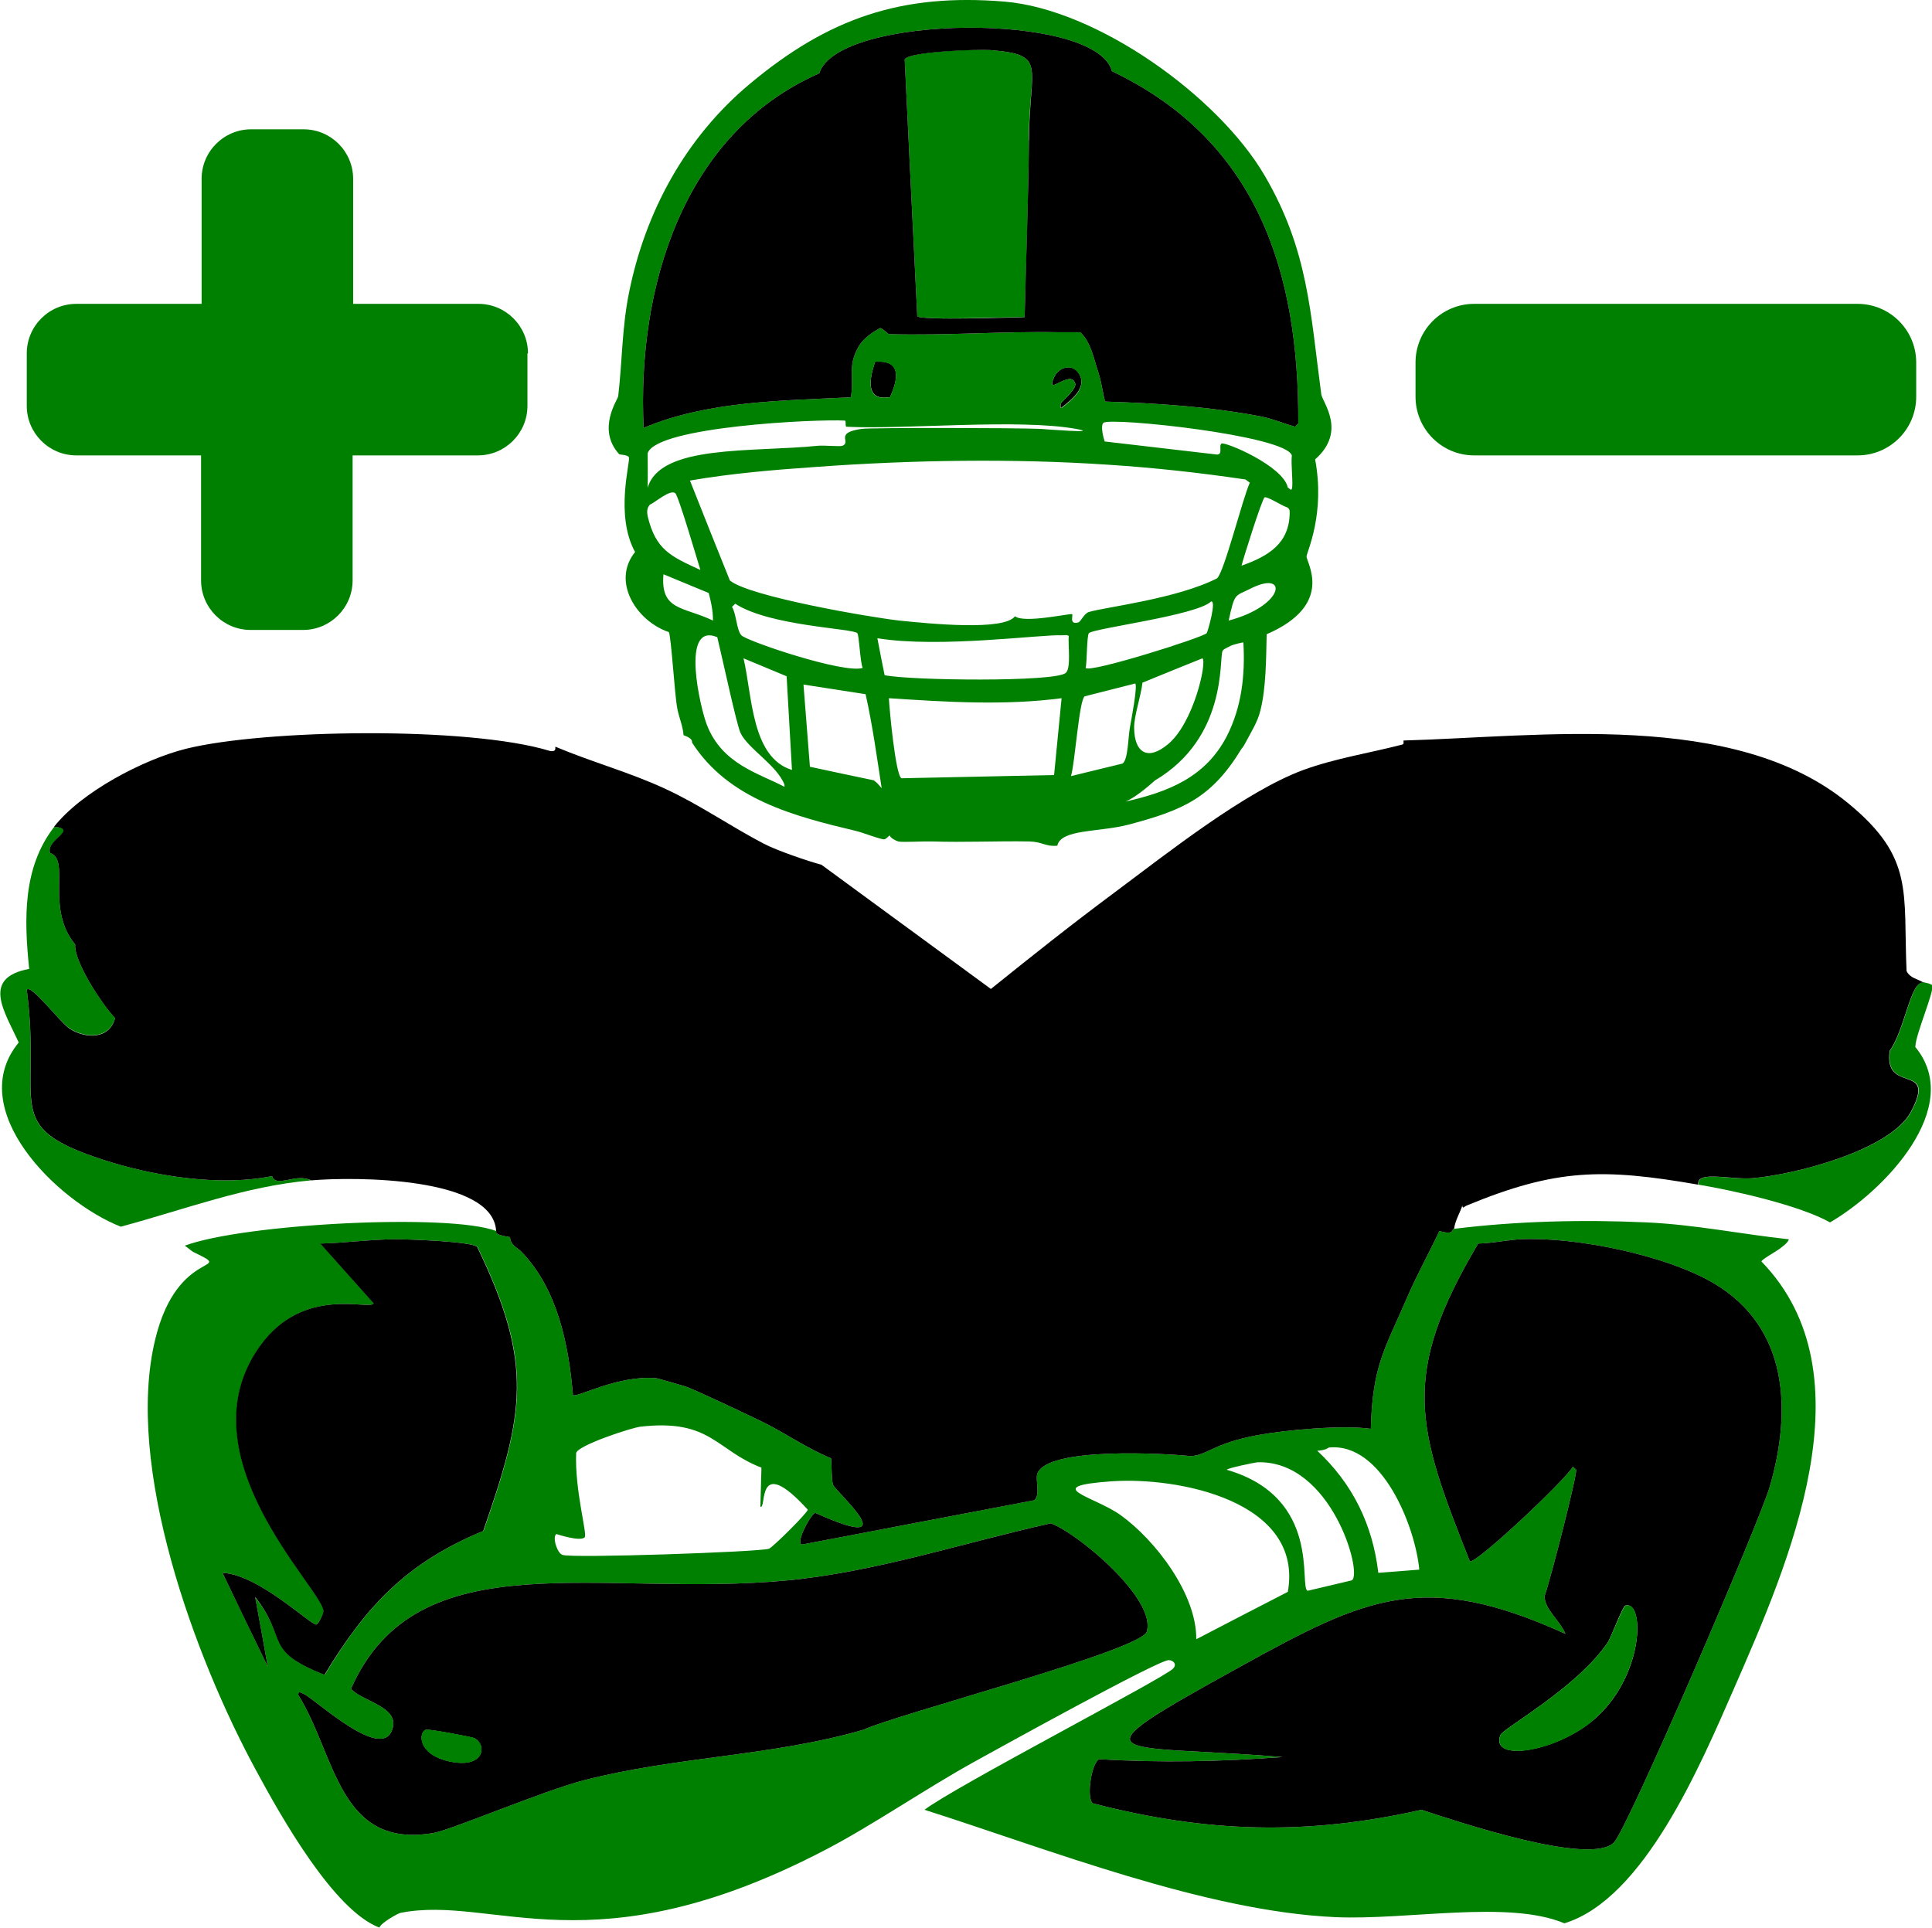
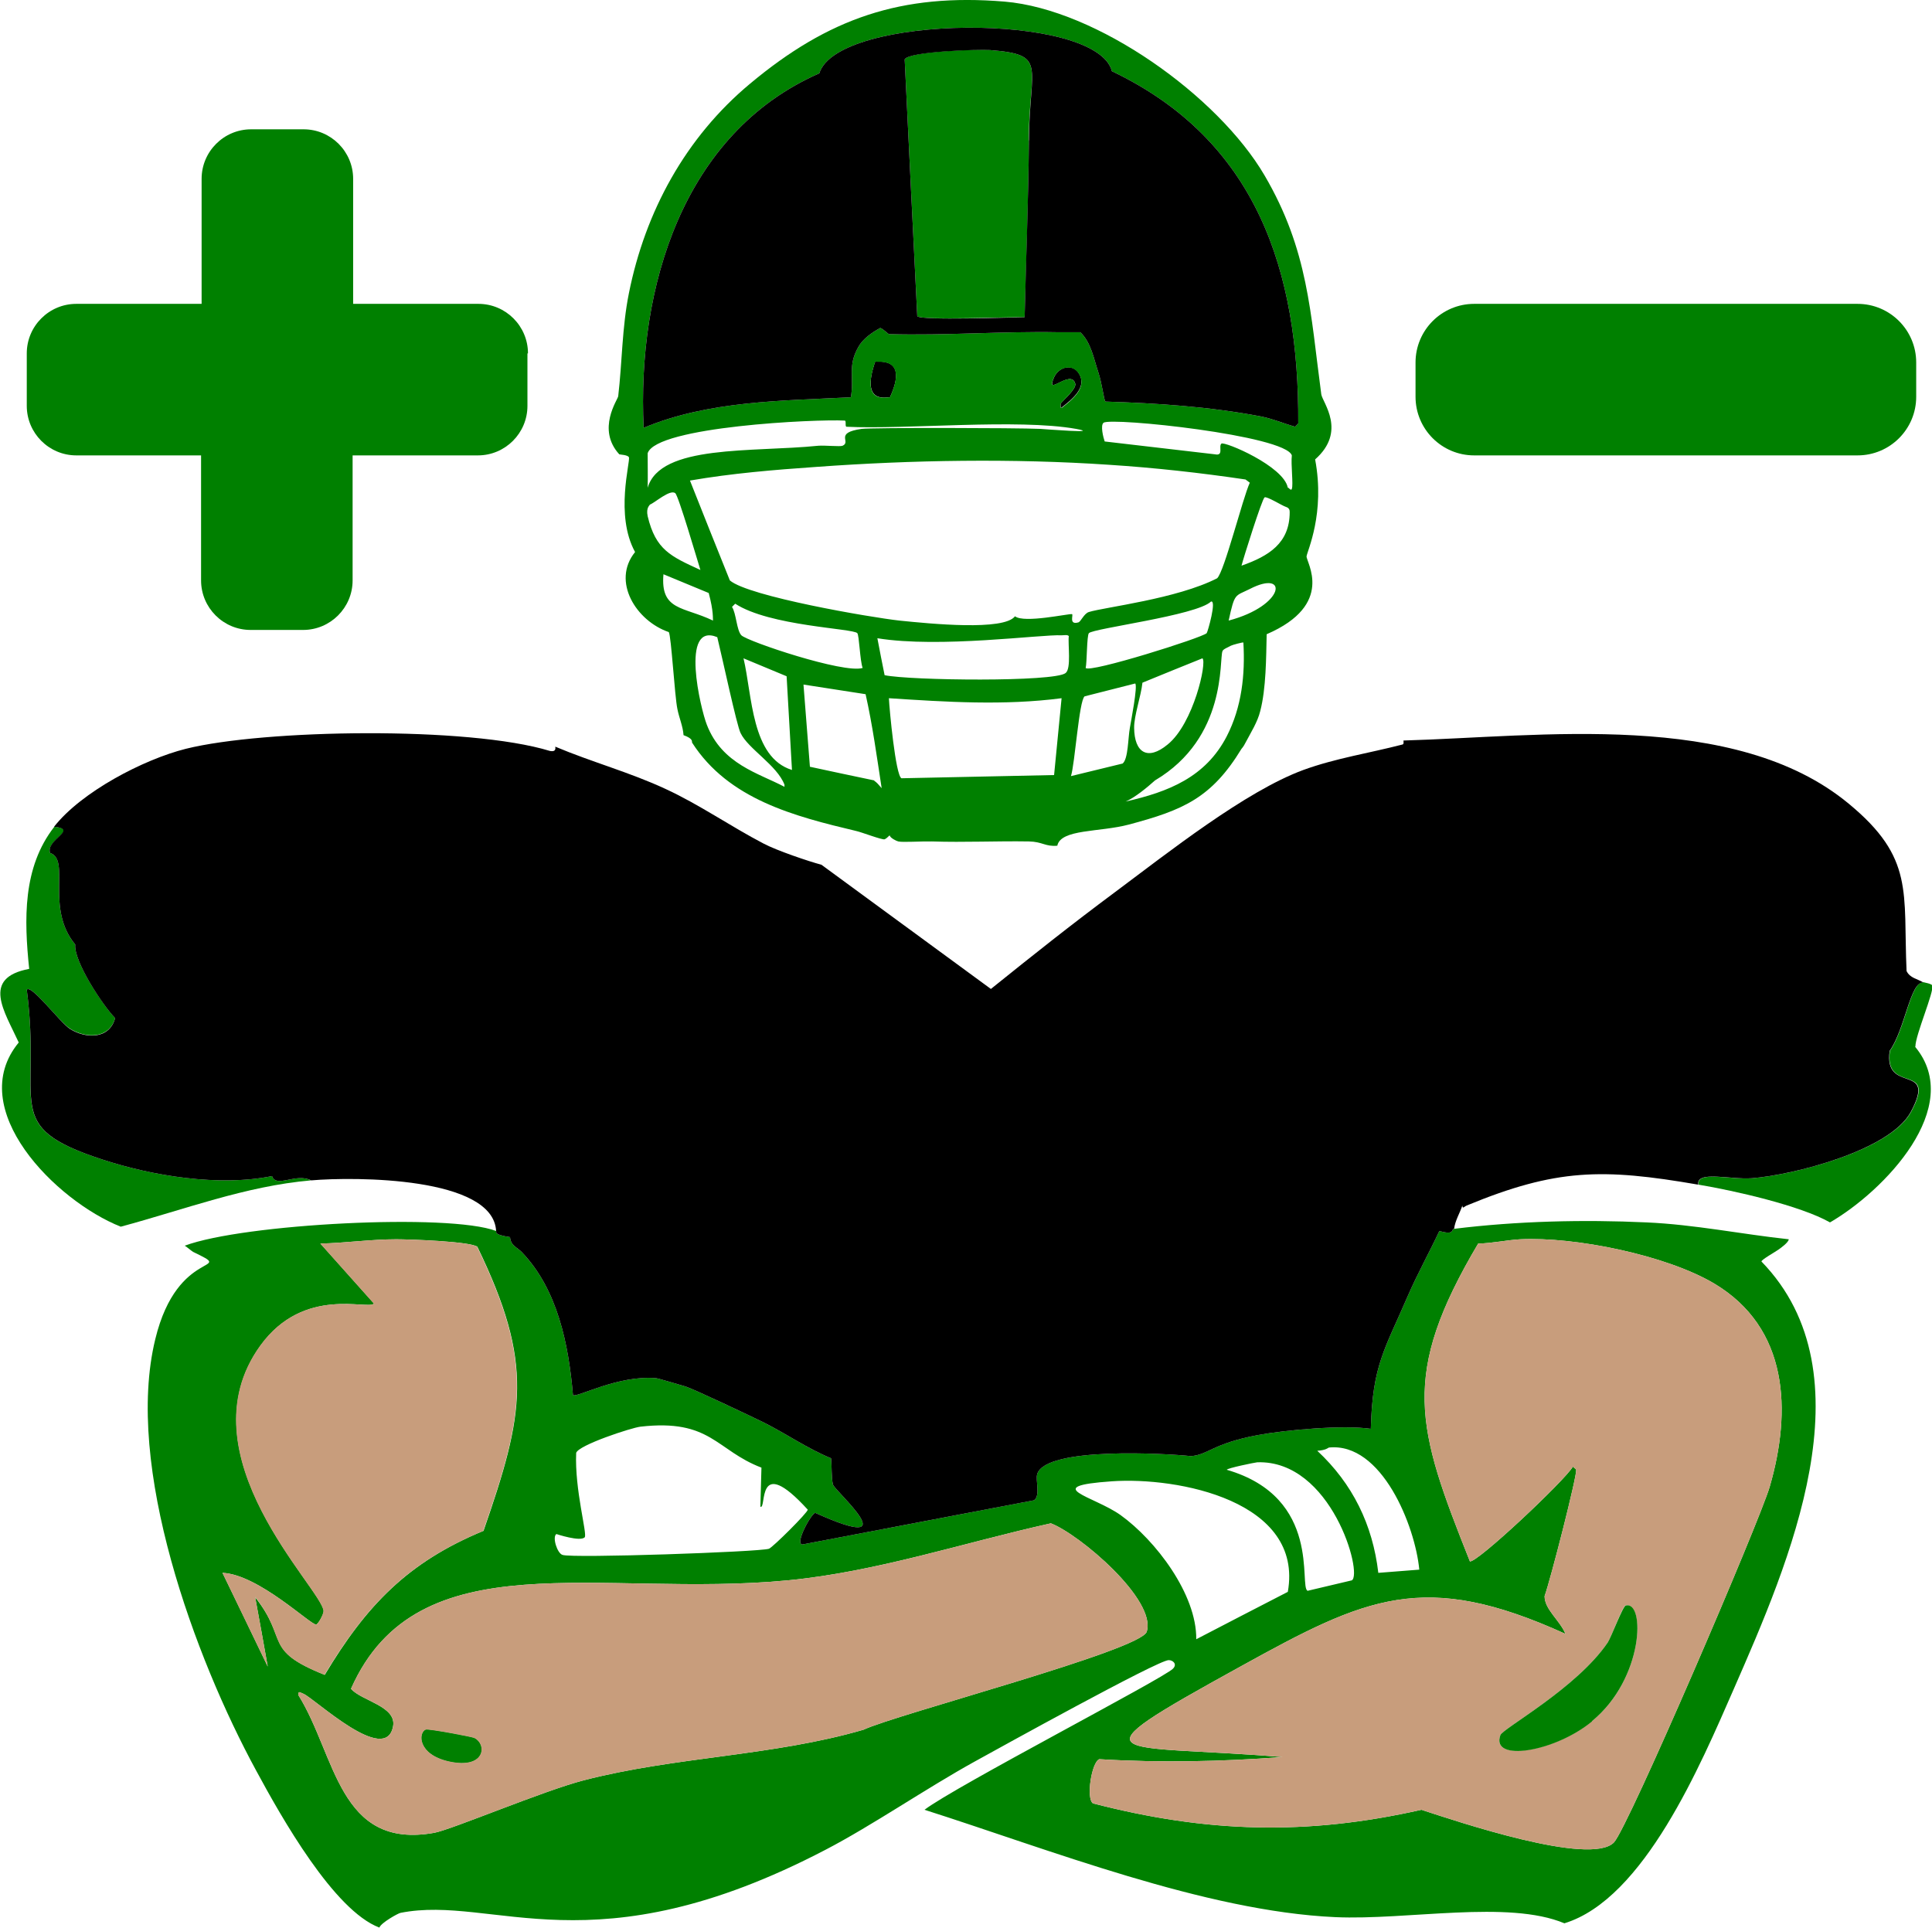
<svg xmlns="http://www.w3.org/2000/svg" id="Icon-Add-Drop" viewBox="0 0 72.16 72">
  <defs>
    <style>
      svg {
        color: green;
      }
    </style>
  </defs>
  <g id="Player">
    <path id="Right_Shoulder" fill="currentColor" d="m11.62,44.09c-2.45.21-4.76,1.1-7.11,1.73-2.42-.96-5.86-4.4-3.81-6.88-.53-1.16-1.41-2.41.39-2.75-.19-1.84-.25-3.79.94-5.31.93.1-.32.48-.16.98.78.24-.19,2.06.94,3.42-.06.62,1.01,2.24,1.49,2.75-.22.78-1.09.77-1.69.39-.38-.24-1.47-1.69-1.61-1.45.57,4.33-.99,5.09,2.79,6.33,1.91.63,4.4,1.03,6.37.63.16.46.89-.13,1.45.16Z" />
    <path id="Left_Shoulder" fill="currentColor" d="m71.53,39.1c1.87,2.25-1.16,5.39-3.18,6.56-1.11-.63-3.59-1.19-4.91-1.41-.08-.54,1.21-.17,2-.24,1.54-.12,5.17-1.04,5.94-2.48,1.01-1.88-1.03-.62-.79-2.28.58-.83.77-2.62,1.26-2.56.02.01.29.05.32.12.08.22-.63,1.85-.63,2.28Z" />
    <path id="Arms_Outline" fill="currentColor" d="m17.71,64.92c-.08-.04-1.72-.35-1.81-.31-.27.11-.3.92.87,1.18,1.36.3,1.42-.64.94-.87Zm0,0c-.08-.04-1.72-.35-1.81-.31-.27.11-.3.92.87,1.18,1.36.3,1.42-.64.94-.87Zm0,0c-.08-.04-1.72-.35-1.81-.31-.27.11-.3.92.87,1.18,1.36.3,1.42-.64.94-.87Zm0,0c-.08-.04-1.72-.35-1.81-.31-.27.11-.3.92.87,1.18,1.36.3,1.42-.64.94-.87Zm0,0c-.08-.04-1.72-.35-1.81-.31-.27.11-.3.92.87,1.18,1.36.3,1.42-.64.94-.87Zm0,0c-.08-.04-1.72-.35-1.81-.31-.27.11-.3.92.87,1.18,1.36.3,1.42-.64.94-.87Zm0,0c-.08-.04-1.72-.35-1.81-.31-.27.11-.3.92.87,1.18,1.36.3,1.42-.64.94-.87Zm0,0c-.08-.04-1.72-.35-1.81-.31-.27.11-.3.92.87,1.18,1.36.3,1.42-.64.94-.87Zm48.08-17.8c0-.07.52-.36.63-.44.1-.07.38-.27.39-.39-1.77-.19-3.51-.55-5.31-.63-2.36-.11-4.85-.05-7.19.24-.12.01.04.25-.55.08-.34.73-.82,1.6-1.18,2.43-.85,1.98-1.32,2.57-1.38,4.96-1.04-.15-3.16.04-4.2.23-1.72.32-1.86.74-2.52.79-.91-.1-5.42-.36-5.74.67-.07.23.13.81-.12.98q-4.32.82-8.65,1.65c-.3-.01.33-1.16.48-1.18,3.51,1.58.74-.8.66-1.06-.06-.24-.04-.7-.07-.98-.88-.36-1.68-.92-2.52-1.34-.49-.24-2.6-1.24-2.91-1.34-.18-.05-1.04-.31-1.1-.31-1.42-.13-2.97.74-3.11.63-.16-1.88-.57-3.95-1.92-5.35-.17-.17-.41-.24-.43-.55-.68-.1-.48-.22-.52-.23-1.76-.67-9.44-.27-11.63.55.02,0,.27.21.31.23,1.67.81-.57-.21-1.41,3.26-1.16,4.75,1.48,11.91,3.77,16.12.94,1.74,2.9,5.22,4.6,5.86.06-.18.71-.54.79-.55,3.48-.69,7.17,2.19,15.88-2.36,1.73-.9,3.75-2.29,5.58-3.3.87-.48,6.83-3.78,7.23-3.78.16,0,.33.15.16.32-.38.38-8.14,4.4-9.28,5.27,4.65,1.48,10.48,3.79,15.34,4.01,2.71.12,6.46-.65,8.56.23,2.98-.91,5.09-5.93,6.33-8.76,2.05-4.69,5.14-11.73,1.03-15.96Zm-16.16,6.95c1.98-.21,3.23,2.94,3.38,4.56q-.77.06-1.53.12c-.21-1.8-.96-3.33-2.28-4.56.32-.02.41-.11.43-.12Zm-2.67.55c2.77-.09,3.95,4.17,3.53,4.41q-.82.19-1.65.39c-.34-.13.56-3.48-3.02-4.52.01-.06,1.04-.27,1.14-.28Zm-26.18,2.68s.9.3,1.06.12c.1-.13-.38-1.78-.32-3.15.08-.29,2.06-.94,2.4-.98,2.63-.3,2.82.88,4.52,1.53q-.02.73-.04,1.46c.25.12-.19-2.04,1.77.11,0,.11-1.31,1.41-1.45,1.46-.37.12-7.34.36-7.71.23-.2-.06-.39-.67-.23-.78Zm-10.78,4.95q-.84-1.75-1.69-3.5c1.35.06,3.3,1.96,3.5,1.93.08-.02.29-.4.28-.51-.07-.84-5.32-5.82-2.36-9.91,1.63-2.25,4.04-1.31,4.24-1.57l-2-2.24c.93-.02,1.9-.16,2.83-.16.5,0,2.77.08,3.03.28,2.12,4.38,1.76,6.2.23,10.61-2.83,1.17-4.38,2.79-5.93,5.38-2.33-.93-1.33-1.3-2.6-2.9q.24,1.29.47,2.59Zm32.83-1.3c-.23.7-9.34,3.08-10.58,3.66-3.4.99-7.02,1-10.45,1.89-1.48.38-4.93,1.84-5.58,1.96-3.58.64-3.67-2.9-5.08-5.15.01-.15.03-.11.2-.04.44.2,3.06,2.68,3.34,1.22.15-.76-1.19-.96-1.57-1.41,2.49-5.63,9.33-3.38,16.31-4.05,3.33-.32,6.58-1.41,9.83-2.13,1.07.41,3.96,2.86,3.58,4.05Zm-.98-4.36c-1-.71-3.03-1.07-.32-1.26,2.46-.17,7.17.73,6.57,4.13q-1.71.88-3.42,1.77c.02-1.68-1.52-3.7-2.83-4.64Zm18.43,12.23c-.88.9-5.9-.8-7.19-1.22-4.29.97-8.02.86-12.27-.24-.26-.19-.05-1.54.24-1.65,2.28.14,4.56.09,6.84-.08-6.33-.52-8.12.23-1.57-3.38,4.69-2.59,6.84-3.63,12.14-1.22-.21-.51-.78-.91-.78-1.41.22-.61,1.21-4.48,1.18-4.72,0-.03-.09-.07-.12-.12-.31.53-3.61,3.63-3.85,3.54-2-5.02-2.61-6.94.31-11.87.52-.01,1.06-.13,1.57-.16,2.05-.1,5.45.59,7.24,1.65,2.79,1.66,2.9,4.76,2.08,7.59-.38,1.3-5.29,12.74-5.82,13.29Zm-42.57-3.9c-.08-.04-1.72-.35-1.81-.31-.27.11-.3.92.87,1.18,1.36.3,1.42-.64.94-.87Zm0,0c-.08-.04-1.72-.35-1.81-.31-.27.11-.3.92.87,1.18,1.36.3,1.42-.64.94-.87Zm0,0c-.08-.04-1.72-.35-1.81-.31-.27.11-.3.92.87,1.18,1.36.3,1.42-.64.94-.87Zm0,0c-.08-.04-1.72-.35-1.81-.31-.27.11-.3.92.87,1.18,1.36.3,1.42-.64.94-.87Zm0,0c-.08-.04-1.72-.35-1.81-.31-.27.11-.3.92.87,1.18,1.36.3,1.42-.64.94-.87Zm0,0c-.08-.04-1.72-.35-1.81-.31-.27.11-.3.92.87,1.18,1.36.3,1.42-.64.94-.87Zm0,0c-.08-.04-1.72-.35-1.81-.31-.27.11-.3.92.87,1.18,1.36.3,1.42-.64.94-.87Z" />
-     <path id="Right_Upper_Arm" d="m18.06,57.18c-2.84,1.17-4.38,2.79-5.94,5.38-2.33-.93-1.33-1.3-2.59-2.91q.24,1.3.47,2.6-.85-1.75-1.69-3.5c1.35.06,3.3,1.96,3.5,1.93.08-.01.28-.4.27-.51-.07-.84-5.32-5.82-2.36-9.91,1.63-2.25,4.04-1.31,4.24-1.57q-1-1.12-2-2.24c.93-.02,1.9-.16,2.83-.16.5,0,2.77.08,3.03.28,2.12,4.38,1.76,6.21.23,10.61Z" />
-     <path id="Left_Arm" d="m64.02,47.94c-1.79-1.06-5.19-1.75-7.24-1.65-.51.03-1.05.15-1.57.16-2.92,4.93-2.31,6.85-.31,11.87.24.09,3.54-3.01,3.85-3.54.03.05.11.09.12.12.03.24-.96,4.11-1.18,4.72,0,.5.57.9.78,1.41-5.3-2.41-7.45-1.37-12.14,1.22-6.55,3.61-4.76,2.86,1.57,3.38-2.28.17-4.56.22-6.84.08-.29.11-.5,1.46-.24,1.65,4.25,1.1,7.98,1.21,12.27.24,1.29.42,6.31,2.12,7.19,1.22.53-.55,5.44-11.99,5.82-13.29.82-2.83.71-5.93-2.08-7.59Zm-4.56,16.35c-1.38,1.14-3.81,1.54-3.42.52.09-.25,2.85-1.75,4.01-3.46.13-.2.55-1.35.66-1.38.74-.19.7,2.72-1.25,4.32Z" />
+     <path id="Right_Upper_Arm" fill="#C89D7C" d="m18.06,57.18c-2.84,1.17-4.38,2.79-5.94,5.38-2.33-.93-1.33-1.3-2.59-2.91q.24,1.3.47,2.6-.85-1.75-1.69-3.5c1.35.06,3.3,1.96,3.5,1.93.08-.01.28-.4.27-.51-.07-.84-5.32-5.82-2.36-9.91,1.63-2.25,4.04-1.31,4.24-1.57q-1-1.12-2-2.24c.93-.02,1.9-.16,2.83-.16.5,0,2.77.08,3.03.28,2.12,4.38,1.76,6.21.23,10.61Z" />
+     <path id="Left_Arm" fill="#C89D7C" d="m64.02,47.94c-1.79-1.06-5.19-1.75-7.24-1.65-.51.03-1.05.15-1.57.16-2.92,4.93-2.31,6.85-.31,11.87.24.09,3.54-3.01,3.85-3.54.03.05.11.09.12.12.03.24-.96,4.11-1.18,4.72,0,.5.57.9.78,1.41-5.3-2.41-7.45-1.37-12.14,1.22-6.55,3.61-4.76,2.86,1.57,3.38-2.28.17-4.56.22-6.84.08-.29.11-.5,1.46-.24,1.65,4.25,1.1,7.98,1.21,12.27.24,1.29.42,6.31,2.12,7.19,1.22.53-.55,5.44-11.99,5.82-13.29.82-2.83.71-5.93-2.08-7.59Zm-4.56,16.35c-1.38,1.14-3.81,1.54-3.42.52.09-.25,2.85-1.75,4.01-3.46.13-.2.55-1.35.66-1.38.74-.19.7,2.72-1.25,4.32Z" />
    <path id="Left_Elbow" fill="currentColor" d="m59.46,64.3c-1.38,1.14-3.8,1.54-3.42.51.09-.25,2.85-1.75,4.01-3.46.13-.2.56-1.35.67-1.38.73-.19.69,2.72-1.26,4.32Z" />
-     <path id="Right_Arm" d="m39.25,56.9c-3.25.72-6.5,1.81-9.83,2.13-6.98.67-13.82-1.58-16.31,4.05.38.45,1.72.65,1.57,1.41-.28,1.46-2.9-1.02-3.34-1.22-.17-.07-.19-.11-.2.04,1.41,2.25,1.5,5.79,5.08,5.15.65-.12,4.1-1.58,5.58-1.96,3.43-.89,7.05-.9,10.45-1.89,1.24-.58,10.35-2.96,10.58-3.66.38-1.19-2.51-3.64-3.58-4.05Zm-22.48,8.89c-1.17-.26-1.14-1.07-.87-1.18.09-.04,1.73.27,1.81.31.48.23.42,1.17-.94.87Z" />
+     <path id="Right_Arm" fill="#C89D7C" d="m39.25,56.9c-3.25.72-6.5,1.81-9.83,2.13-6.98.67-13.82-1.58-16.31,4.05.38.45,1.72.65,1.57,1.41-.28,1.46-2.9-1.02-3.34-1.22-.17-.07-.19-.11-.2.04,1.41,2.25,1.5,5.79,5.08,5.15.65-.12,4.1-1.58,5.58-1.96,3.43-.89,7.05-.9,10.45-1.89,1.24-.58,10.35-2.96,10.58-3.66.38-1.19-2.51-3.64-3.58-4.05Zm-22.48,8.89c-1.17-.26-1.14-1.07-.87-1.18.09-.04,1.73.27,1.81.31.48.23.42,1.17-.94.87Z" />
    <path id="Right_Elbow" fill="currentColor" d="m16.77,65.79c-1.17-.26-1.14-1.06-.87-1.18.09-.04,1.73.27,1.81.31.48.23.42,1.17-.94.87Z" />
    <path id="Jersey" d="m71.84,36.7c-.22-.14-.5-.16-.63-.43-.13-2.95.3-4.22-2.16-6.25-4.25-3.52-11.54-2.5-16.63-2.36,0,.05.02.14-.04.15-1.23.32-2.49.51-3.7.95-2.17.8-5.07,3.1-7.03,4.56-1.68,1.25-3.01,2.31-4.64,3.62q-3.16-2.32-6.33-4.64c-.46-.12-1.67-.53-2.16-.79-1.21-.63-2.42-1.47-3.66-2.04-1.33-.62-2.77-1.01-4.12-1.58-.01.01.07.21-.2.16-3.04-.93-10.67-.81-13.6-.08-1.59.4-3.9,1.61-4.92,2.91.93.1-.32.48-.15.98.78.25-.19,2.06.94,3.42-.06.62,1.01,2.25,1.49,2.75-.21.79-1.09.78-1.69.4-.37-.24-1.46-1.69-1.61-1.46.57,4.33-.98,5.09,2.79,6.33,1.91.63,4.4,1.03,6.37.63.16.46.89-.13,1.46.16,1.63-.14,6.8-.14,6.91,1.89.04.01-.16.13.52.23.02.31.26.38.43.55,1.35,1.4,1.76,3.47,1.92,5.35.14.11,1.69-.76,3.11-.63.06,0,.92.26,1.1.31.31.1,2.42,1.1,2.91,1.34.84.42,1.64.98,2.52,1.34.03.28.01.74.07.98.08.26,2.85,2.64-.66,1.06-.15.02-.78,1.17-.48,1.18q4.33-.83,8.65-1.65c.25-.17.05-.75.12-.98.32-1.03,4.83-.77,5.74-.67.66-.05.8-.47,2.52-.79,1.04-.19,3.16-.38,4.2-.23.06-2.39.53-2.98,1.38-4.96.36-.83.84-1.7,1.18-2.43.59.17.43-.07.55-.08.04-.31.21-.58.31-.87.01.14.05.05.16,0,3.34-1.38,5.07-1.4,8.65-.78-.08-.54,1.21-.18,2-.24,1.55-.12,5.17-1.04,5.94-2.48,1-1.87-1.03-.62-.79-2.28.58-.82.77-2.61,1.26-2.55Z" />
    <path id="Right_Dot" d="m33.24,14.84c-.09-.02-1.12.3-.55-1.34.09.04,1.26-.21.55,1.34Z" />
    <path id="Left_Dot" d="m39.65,15.24c-.06,0-.03-.16-.04-.16.12-.15.6-.56.55-.75-.16-.57-1.14.54-.79-.24.18-.4.71-.53.94-.12.3.52-.3.97-.67,1.26Z" />
    <path id="Helmet_Stripe" fill="currentColor" d="m38.43,5.25c-.02,2.21-.1,4.4-.16,6.6-.46-.02-3.89.13-4.01-.04q-.24-4.79-.47-9.59c.15-.31,2.78-.39,3.18-.35,2.17.17,1.48.55,1.45,3.38Z" />
    <path id="Facemask" fill="currentColor" d="m49.12,17.16c1.19-1.05.28-2.12.23-2.43-.41-3.05-.48-5.38-2.12-8.18C45.49,3.58,40.97.35,37.52.06c-3.85-.32-6.58.62-9.51,3.07-2.4,2-3.91,4.77-4.52,7.82-.26,1.29-.25,2.57-.4,3.85-.01.12-.82,1.23.04,2.17.02.01.32.02.36.11.06.17-.53,2.16.23,3.54-.89,1.1.05,2.58,1.26,2.99.09.14.22,2.4.32,2.87.06.32.21.65.23.98.39.14.3.25.32.28,1.36,2.12,3.82,2.75,6.13,3.3.19.04.97.34,1.06.31.05-.02.12-.08.19-.15,0,.01,0,.02.01.03.04.08.23.18.31.2.16.04.88-.01,1.26,0,1.2.04,2.41-.02,3.62,0,.51.01.61.2,1.06.16.13-.63,1.58-.5,2.67-.79,2.03-.54,3.09-.99,4.21-2.83.01-.02.06-.05.15-.23.2-.38.45-.77.55-1.18.22-.84.22-2,.24-2.87,2.57-1.11,1.47-2.7,1.49-2.91.02-.19.7-1.6.32-3.62Zm-24.85,1.69c.19-.07.75-.58.95-.43.12.09.83,2.52.94,2.87-1.11-.51-1.67-.75-1.97-2.01-.07-.33.09-.41.08-.43Zm15.92-2.83c.98.18-1.19.01-1.33,0-.93-.04-6.3-.05-6.68,0-1.04.15-.37.48-.71.63-.09.04-.66-.02-.91,0-2.46.25-5.9-.06-6.37,1.57.01-.43,0-.86,0-1.29.32-1,6.31-1.28,7.36-1.22.07,0,0,.23.07.23,2.18.11,6.4-.31,8.57.08Zm-7.5-2.51c.08.04,1.25-.22.55,1.33-.1-.02-1.12.31-.55-1.33Zm6.68.58c.18-.39.7-.52.94-.11.3.52-.29.97-.66,1.26-.07,0-.04-.16-.04-.16.12-.15.6-.56.55-.75-.17-.57-1.15.54-.79-.24Zm1.18,10.86c.05-.21.04-1.21.12-1.3.16-.18,4.02-.66,4.56-1.18.22-.07-.12,1.13-.16,1.18-.16.17-4.38,1.5-4.52,1.3Zm3.06,2.86c-.75.62-1.24.3-1.25-.62-.01-.44.26-1.2.31-1.69q1.12-.46,2.24-.91c.18.13-.33,2.44-1.3,3.22Zm-2.94-4.95c-.19.06-.3.37-.4.39-.36.1-.17-.29-.23-.31-.1-.03-1.79.35-2.13.08-.42.55-3.15.28-4.32.16-1.08-.12-5.63-.9-6.33-1.5q-.75-1.86-1.49-3.73c1.56-.27,3.14-.4,4.72-.51,3.57-.26,7.35-.32,10.92-.08,1.71.11,3.42.3,5.11.55q.08.06.16.12c-.27.59-.95,3.32-1.22,3.57-1.5.77-4.21,1.08-4.79,1.26Zm-8.45,2.09c-.7.22-4.3-.99-4.53-1.22-.18-.19-.19-.82-.35-1.06l.12-.12c1.29.84,4.4.92,4.56,1.1.07.07.1,1.04.2,1.3Zm-7.44-3.5q.85.35,1.69.7c.19.7.15.98.16,1.03-1.1-.53-1.97-.36-1.85-1.73Zm4.52,7.94c-.96-.51-2.33-.84-2.9-2.32-.23-.58-1.01-3.85.39-3.27.18.73.73,3.31.87,3.58.28.59,1.36,1.2,1.64,1.93v.08Zm-1.53-4.8q.81.34,1.61.67.1,1.75.2,3.5c-1.52-.47-1.48-2.78-1.81-4.17Zm4.89,4.58s-.01-.02-.01-.02q-1.2-.25-2.4-.51-.12-1.53-.24-3.07,1.16.18,2.32.36c.26,1.16.42,2.34.6,3.51-.11-.13-.2-.23-.27-.27Zm6.71-.22l-5.7.12c-.22-.1-.45-2.57-.47-2.99,2.14.14,4.3.28,6.45,0q-.14,1.44-.28,2.87Zm.43-3.81c-.42.34-5.8.28-6.76.08q-.14-.69-.27-1.38c2.33.38,6.13-.15,6.88-.11.11,0,.22-.03.27.03-.04.3.1,1.21-.12,1.38Zm.2,3.85c.15-.47.3-2.81.51-2.98q.94-.24,1.89-.48c.1.09-.16,1.42-.2,1.66-.07.38-.06,1.16-.27,1.33q-.97.24-1.93.47Zm5.82-1.49c-.79,1.53-2.18,2.08-3.78,2.44.34-.14.81-.53,1.1-.79,2.7-1.6,2.39-4.51,2.52-4.83.03-.08.21-.14.31-.2.05-.03.46-.14.47-.12.07,1.2-.06,2.41-.62,3.5Zm.07-4.32c.23-1.05.23-.9.79-1.18,1.45-.75,1.33.62-.79,1.18Zm.48-2.05c.07-.28.76-2.47.86-2.55.07-.06.66.31.79.35,0,.01.16.02.15.2,0,1.16-.78,1.64-1.8,2Zm1.88-2.87c-.03.1-.14-.08-.15-.04-.15-.81-2.36-1.74-2.48-1.65-.12.1.1.47-.24.4l-4.12-.48c-.05-.14-.17-.61-.04-.7.29-.21,6.79.47,7.03,1.22-.04.34.06,1.09,0,1.25Zm.12-2.32c-.42-.12-.87-.31-1.3-.39-1.9-.36-3.85-.49-5.78-.55-.06-.04-.12-.65-.27-1.1-.17-.51-.27-1.11-.67-1.49h-.82c-2.1-.04-4.22.13-6.33.07-.02,0-.21-.19-.32-.23-.3.16-.65.4-.82.71-.41.72-.15,1.11-.28,1.88-2.59.13-5.32.13-7.74,1.14-.25-5.2,1.45-11,6.56-13.24.69-2.22,10.36-2.3,10.93-.08,5.41,2.58,6.99,7.47,6.96,13.16l-.12.12Z" />
    <path id="Helmet" d="m41.53,2.66c-.57-2.22-10.24-2.14-10.93.08-5.11,2.24-6.81,8.04-6.56,13.24,2.42-1.01,5.15-1.01,7.74-1.14.13-.77-.13-1.16.28-1.88.17-.31.52-.55.82-.71.11.04.3.23.32.23,2.11.06,4.23-.11,6.33-.07h.82c.4.38.5.98.67,1.49.15.45.21,1.06.27,1.1,1.93.06,3.88.19,5.78.55.43.08.88.27,1.3.39l.12-.12c.03-5.69-1.55-10.58-6.96-13.16Zm-3.1,2.59c-.02,2.21-.11,4.4-.16,6.6-.46,0-3.89.13-4.01-.04q-.24-4.79-.47-9.59c.14-.3,2.78-.38,3.18-.35,2.17.17,1.48.55,1.46,3.38Z" />
    <path id="Plus" fill="currentColor" d="m19.7,13.2v1.96c0,1.02-.83,1.85-1.85,1.85h-4.68v4.67c0,1.02-.83,1.85-1.85,1.85h-1.96c-1.02,0-1.85-.83-1.85-1.85v-4.67H2.85c-1.02,0-1.85-.83-1.85-1.85v-1.96c0-1.02.83-1.85,1.85-1.85h4.68v-4.67c0-1.02.83-1.85,1.85-1.85h1.96c1.02,0,1.85.83,1.85,1.85v4.67h4.68c1.02,0,1.85.83,1.85,1.85Z" />
    <rect id="Minus" fill="currentColor" x="59.39" y="4.83" width="5.66" height="18.7" rx="2.19" ry="2.19" transform="translate(48.04 76.4) rotate(-90)" />
  </g>
</svg>
